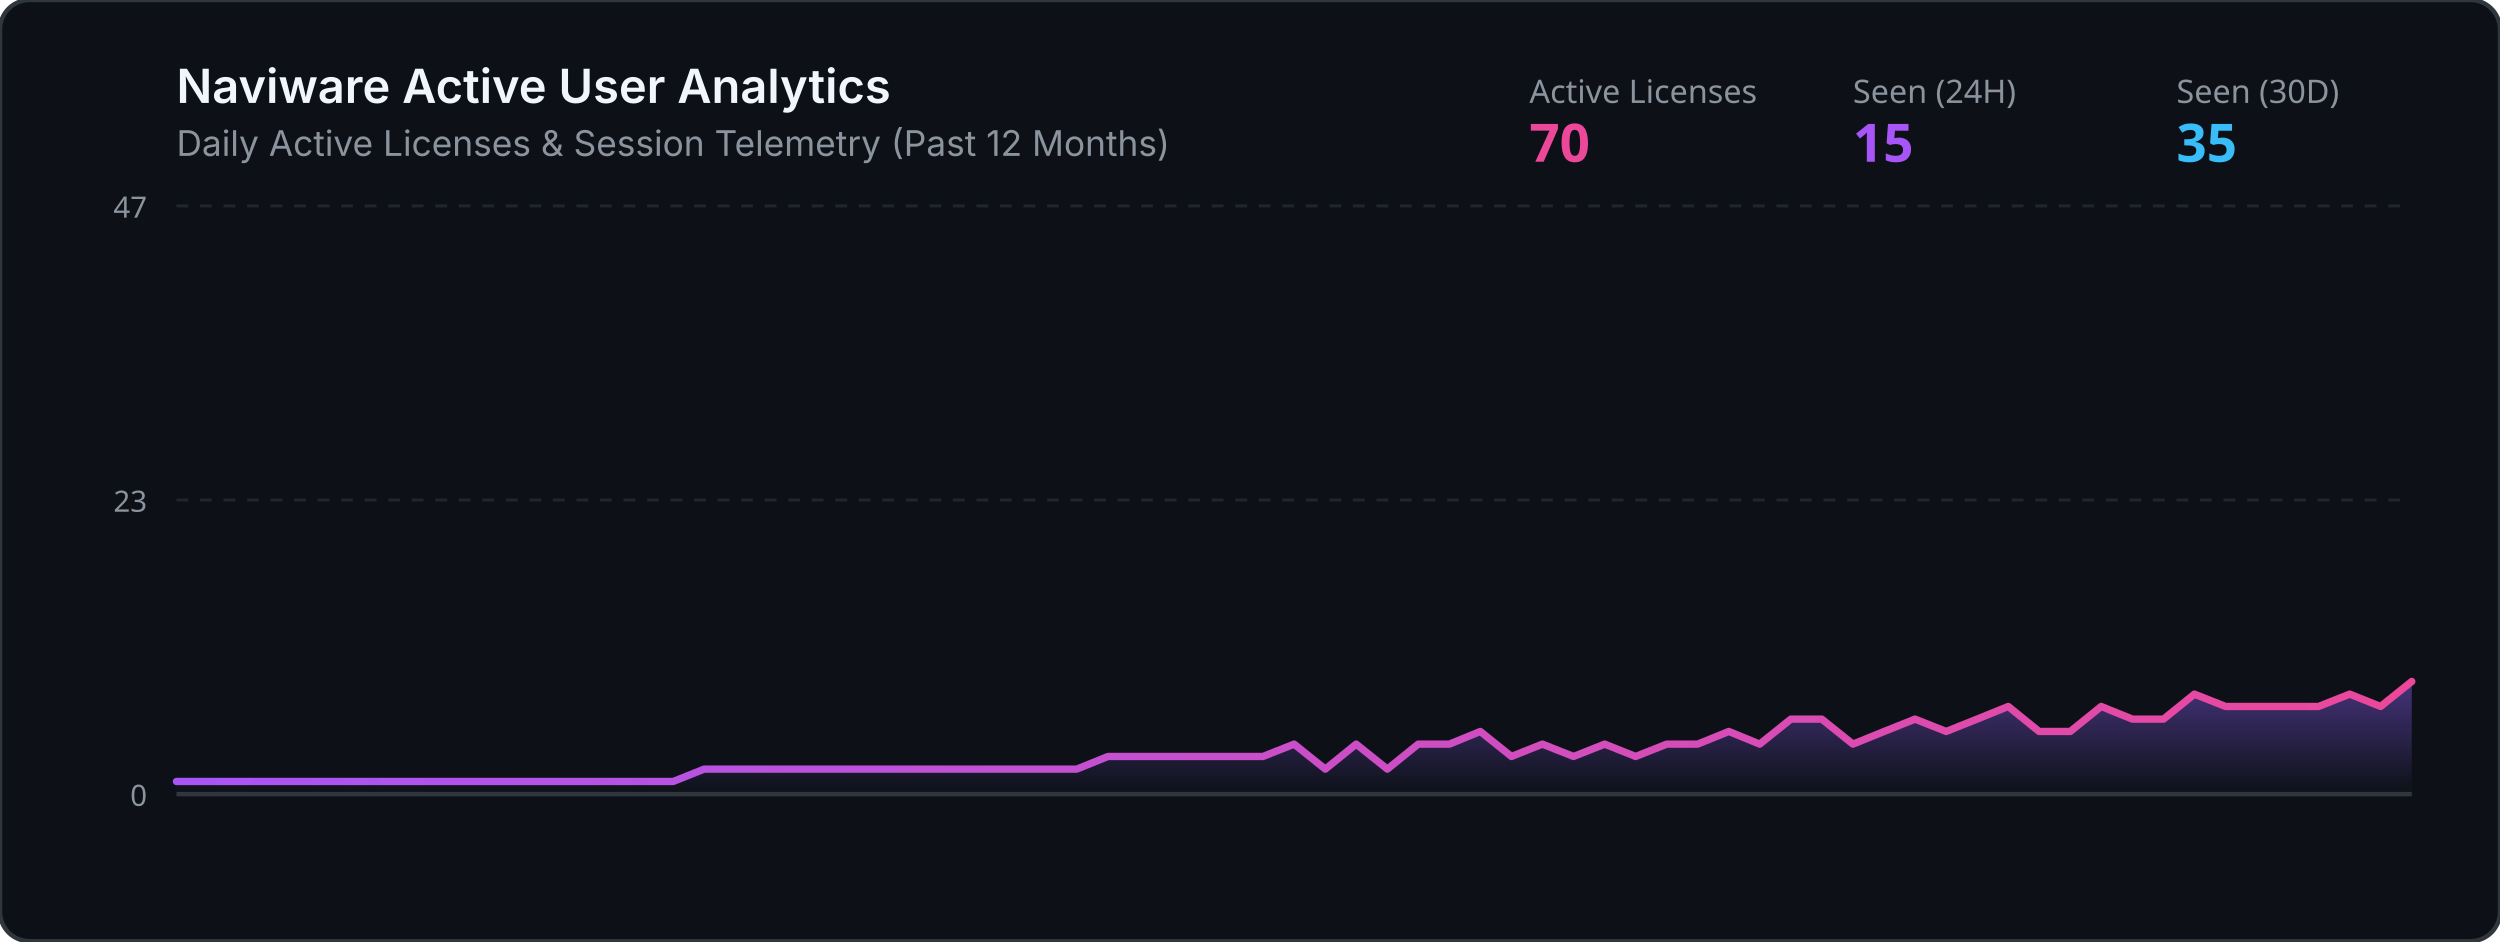
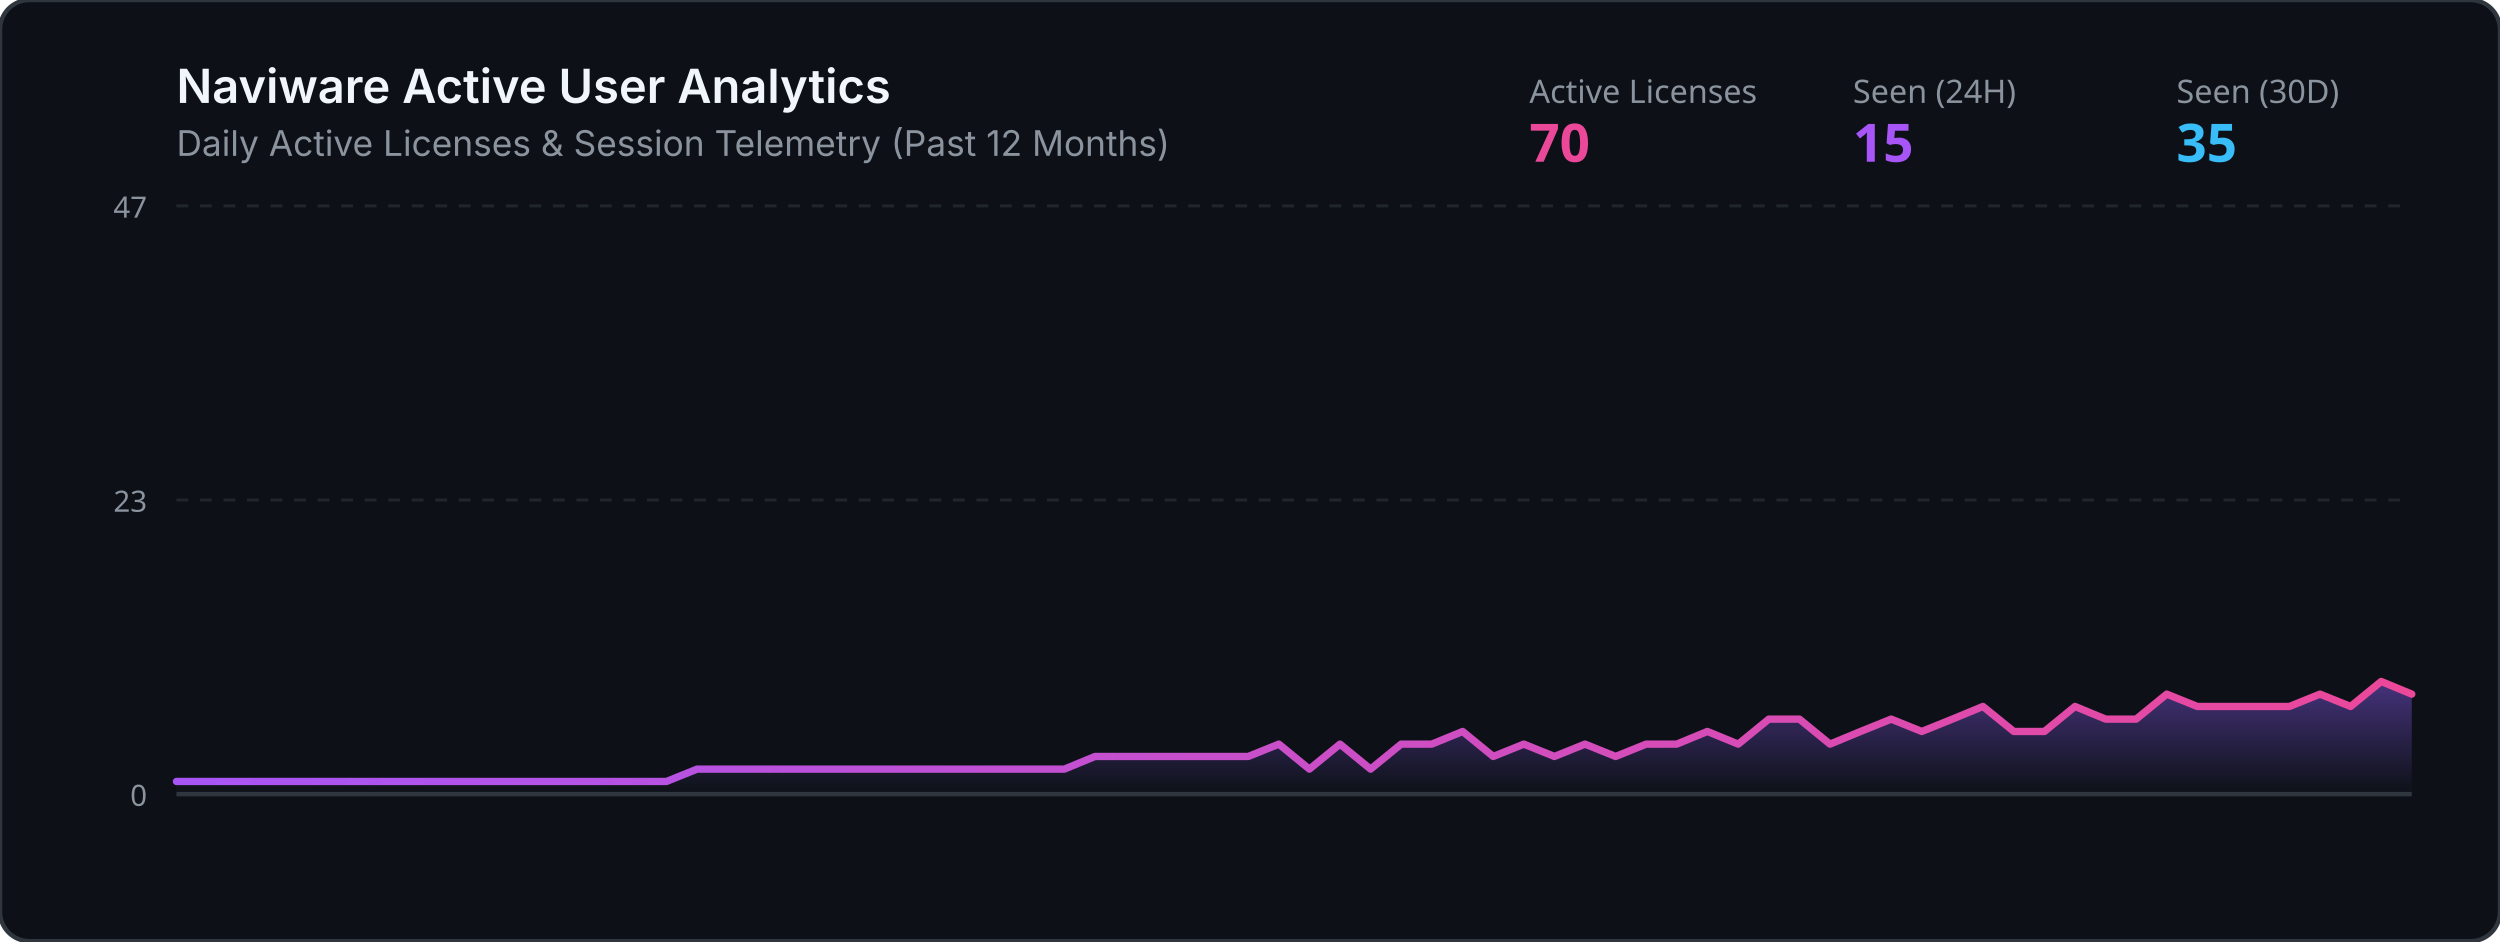
<svg xmlns="http://www.w3.org/2000/svg" viewBox="0 0 850 320" width="100%" height="320">
  <defs>
    <linearGradient id="grad" x1="0%" y1="0%" x2="0%" y2="100%">
      <stop offset="0%" stop-color="#8b5cf6" stop-opacity="0.45" />
      <stop offset="100%" stop-color="#8b5cf6" stop-opacity="0.0" />
    </linearGradient>
    <linearGradient id="lineGrad" x1="0%" y1="0%" x2="100%" y2="0%">
      <stop offset="0%" stop-color="#a855f7" />
      <stop offset="100%" stop-color="#ec4899" />
    </linearGradient>
  </defs>
  <rect width="850" height="320" rx="10" fill="#0d1117" stroke="#30363d" stroke-width="1.5" />
  <text x="60" y="35" fill="#f0f6fc" font-family="-apple-system,BlinkMacSystemFont,Segoe UI,sans-serif" font-size="16" font-weight="600">Naviware Active User Analytics</text>
  <text x="60" y="53" fill="#8b949e" font-family="-apple-system,BlinkMacSystemFont,Segoe UI,sans-serif" font-size="12">Daily Active Licenses &amp; Session Telemetry (Past 12 Months)</text>
  <text x="520" y="35" fill="#8b949e" font-family="sans-serif" font-size="11">Active Licenses</text>
  <text x="520" y="55" fill="#ec4899" font-family="sans-serif" font-size="18" font-weight="bold">70</text>
  <text x="630" y="35" fill="#8b949e" font-family="sans-serif" font-size="11">Seen (24H)</text>
  <text x="630" y="55" fill="#a855f7" font-family="sans-serif" font-size="18" font-weight="bold">15</text>
  <text x="740" y="35" fill="#8b949e" font-family="sans-serif" font-size="11">Seen (30D)</text>
  <text x="740" y="55" fill="#38bdf8" font-family="sans-serif" font-size="18" font-weight="bold">35</text>
  <line x1="60" y1="70" x2="820" y2="70" stroke="#21262d" stroke-width="1" stroke-dasharray="4" />
  <line x1="60" y1="170.0" x2="820" y2="170.0" stroke="#21262d" stroke-width="1" stroke-dasharray="4" />
  <line x1="60" y1="270" x2="820" y2="270" stroke="#30363d" stroke-width="1.5" />
  <text x="50" y="74" fill="#8b949e" font-family="sans-serif" font-size="10" text-anchor="end">47</text>
  <text x="50" y="174.0" fill="#8b949e" font-family="sans-serif" font-size="10" text-anchor="end">23</text>
  <text x="50" y="274" fill="#8b949e" font-family="sans-serif" font-size="10" text-anchor="end">0</text>
-   <polygon points="60,270 60.0,265.7 70.6,265.7 81.1,265.7 91.7,265.7 102.2,265.7 112.8,265.7 123.3,265.7 133.9,265.7 144.4,265.7 155.0,265.7 165.6,265.7 176.1,265.7 186.7,265.7 197.2,265.7 207.8,265.7 218.3,265.7 228.9,265.7 239.4,261.5 250.0,261.5 260.6,261.5 271.1,261.5 281.7,261.5 292.2,261.5 302.8,261.5 313.3,261.5 323.9,261.5 334.4,261.5 345.0,261.5 355.6,261.5 366.1,261.5 376.7,257.2 387.2,257.2 397.8,257.2 408.3,257.2 418.9,257.2 429.4,257.2 440.0,253.0 450.6,261.5 461.1,253.0 471.7,261.5 482.2,253.0 492.8,253.0 503.3,248.7 513.9,257.2 524.4,253.0 535.0,257.2 545.6,253.0 556.1,257.2 566.7,253.0 577.2,253.0 587.8,248.7 598.3,253.0 608.9,244.5 619.4,244.5 630.0,253.0 640.6,248.7 651.1,244.5 661.7,248.7 672.2,244.5 682.8,240.2 693.3,248.7 703.9,248.7 714.4,240.2 725.0,244.5 735.6,244.5 746.1,236.0 756.7,240.2 767.2,240.2 777.8,240.2 788.3,240.2 798.9,236.0 809.4,240.2 820.0,231.7 820,270" fill="url(#grad)" />
-   <polyline points="60.0,265.7 70.6,265.7 81.1,265.7 91.7,265.7 102.2,265.7 112.8,265.7 123.3,265.7 133.9,265.7 144.4,265.7 155.0,265.7 165.6,265.7 176.1,265.7 186.7,265.7 197.2,265.7 207.8,265.7 218.3,265.7 228.9,265.7 239.4,261.5 250.0,261.5 260.6,261.5 271.1,261.5 281.7,261.5 292.2,261.5 302.8,261.5 313.3,261.5 323.9,261.5 334.4,261.5 345.0,261.5 355.6,261.5 366.1,261.5 376.7,257.2 387.2,257.2 397.8,257.2 408.3,257.2 418.9,257.2 429.4,257.2 440.0,253.0 450.6,261.5 461.1,253.0 471.7,261.5 482.2,253.0 492.8,253.0 503.3,248.7 513.9,257.2 524.4,253.0 535.0,257.2 545.6,253.0 556.1,257.2 566.7,253.0 577.2,253.0 587.8,248.7 598.3,253.0 608.9,244.5 619.4,244.5 630.0,253.0 640.6,248.7 651.1,244.5 661.7,248.7 672.2,244.5 682.8,240.2 693.3,248.7 703.9,248.7 714.4,240.2 725.0,244.5 735.6,244.5 746.1,236.0 756.7,240.2 767.2,240.2 777.8,240.2 788.3,240.2 798.9,236.0 809.4,240.2 820.0,231.7" fill="none" stroke="url(#lineGrad)" stroke-width="2.5" stroke-linecap="round" stroke-linejoin="round" />
+   <polygon points="60,270 60.0,265.7 70.4,265.7 80.8,265.7 91.2,265.7 101.6,265.7 112.1,265.7 122.5,265.7 132.9,265.7 143.3,265.7 153.7,265.7 164.1,265.7 174.5,265.7 184.9,265.7 195.3,265.7 205.8,265.7 216.2,265.7 226.6,265.7 237.0,261.5 247.4,261.5 257.8,261.5 268.2,261.5 278.6,261.5 289.0,261.5 299.5,261.5 309.9,261.5 320.3,261.5 330.7,261.5 341.1,261.5 351.5,261.5 361.9,261.5 372.3,257.2 382.7,257.2 393.2,257.2 403.6,257.2 414.0,257.2 424.4,257.2 434.8,253.0 445.2,261.5 455.6,253.0 466.0,261.5 476.4,253.0 486.8,253.0 497.3,248.7 507.7,257.2 518.1,253.0 528.5,257.2 538.9,253.0 549.3,257.2 559.7,253.0 570.1,253.0 580.5,248.7 591.0,253.0 601.4,244.5 611.8,244.5 622.2,253.0 632.6,248.7 643.0,244.5 653.4,248.7 663.8,244.5 674.2,240.2 684.7,248.7 695.1,248.7 705.5,240.2 715.9,244.5 726.3,244.5 736.7,236.0 747.1,240.2 757.5,240.2 767.9,240.2 778.4,240.2 788.8,236.0 799.2,240.2 809.6,231.7 820.0,236.0 820,270" fill="url(#grad)" />
+   <polyline points="60.0,265.7 70.4,265.7 80.8,265.7 91.2,265.7 101.6,265.7 112.1,265.7 122.5,265.7 132.9,265.7 143.3,265.7 153.7,265.7 164.1,265.7 174.5,265.7 184.9,265.7 195.3,265.7 205.8,265.7 216.2,265.7 226.6,265.7 237.0,261.5 247.4,261.5 257.8,261.5 268.2,261.5 278.6,261.5 289.0,261.5 299.5,261.5 309.9,261.5 320.3,261.5 330.7,261.5 341.1,261.5 351.5,261.5 361.9,261.5 372.3,257.2 382.7,257.2 393.2,257.2 403.6,257.2 414.0,257.2 424.4,257.2 434.8,253.0 445.2,261.5 455.6,253.0 466.0,261.5 476.4,253.0 486.8,253.0 497.3,248.7 507.7,257.2 518.1,253.0 528.5,257.2 538.9,253.0 549.3,257.2 559.7,253.0 570.1,253.0 580.5,248.7 591.0,253.0 601.4,244.5 611.8,244.5 622.2,253.0 632.6,248.7 643.0,244.5 653.4,248.7 663.8,244.5 674.2,240.2 684.7,248.7 695.1,248.7 705.5,240.2 715.9,244.5 726.3,244.5 736.7,236.0 747.1,240.2 757.5,240.2 767.9,240.2 778.4,240.2 788.8,236.0 799.2,240.2 809.6,231.7 820.0,236.0" fill="none" stroke="url(#lineGrad)" stroke-width="2.5" stroke-linecap="round" stroke-linejoin="round" />
</svg>
